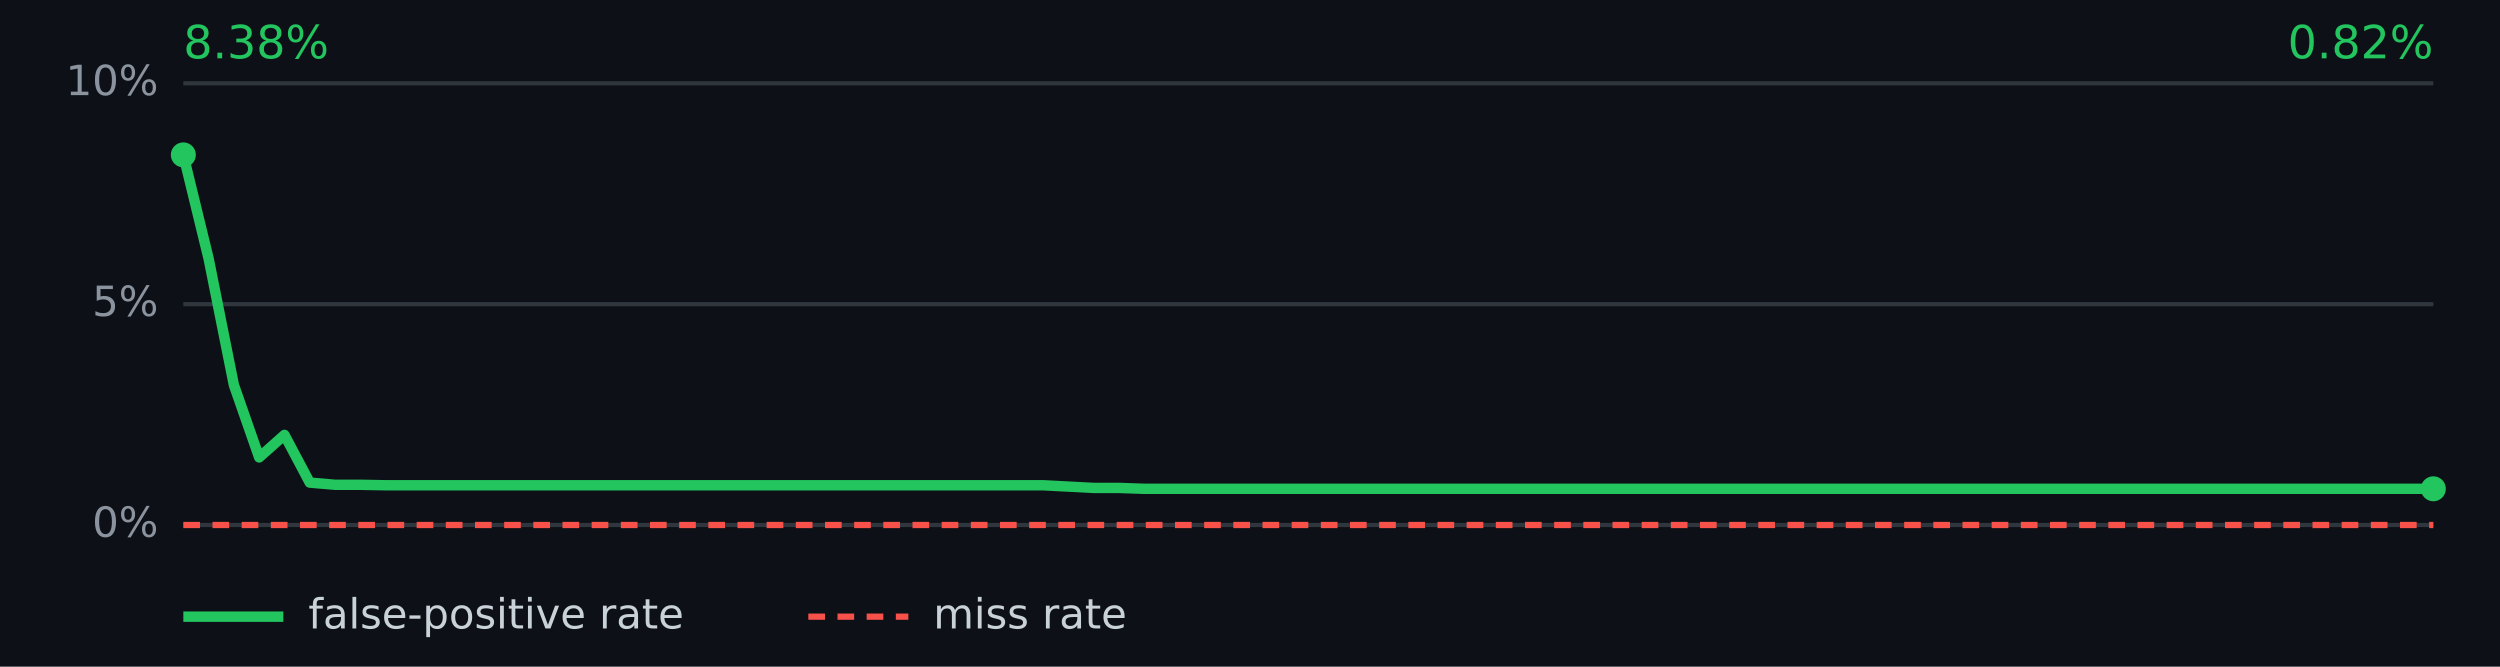
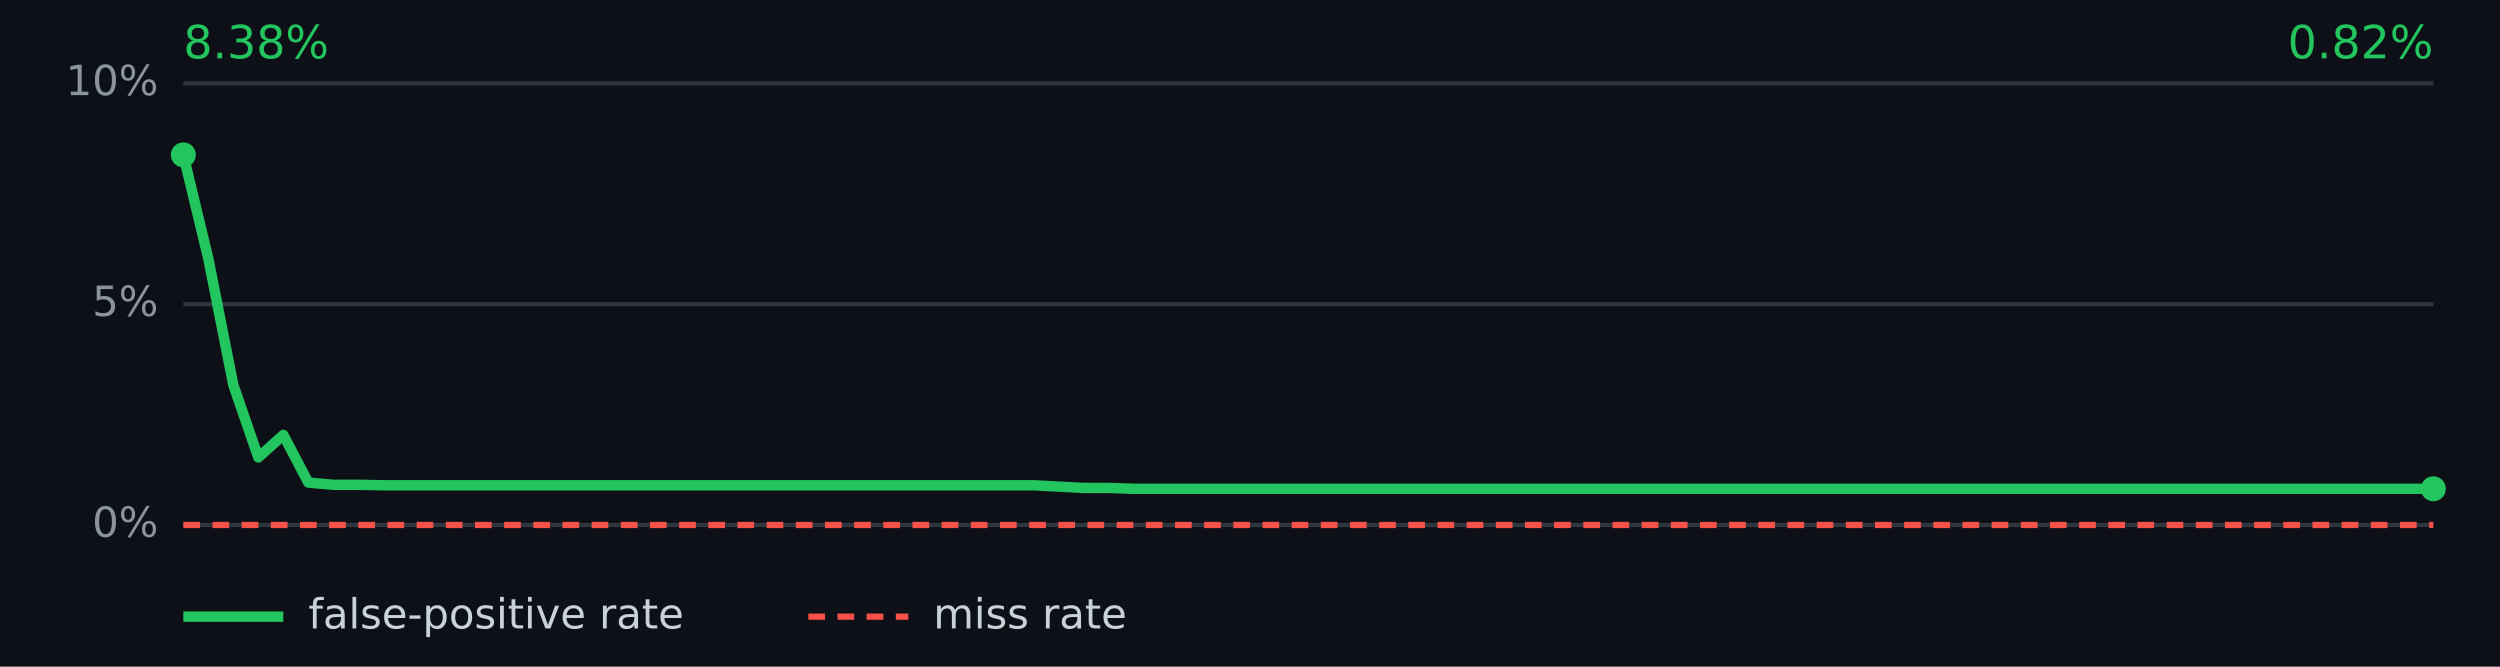
<svg xmlns="http://www.w3.org/2000/svg" width="600" height="160" role="img" aria-label="false-positive rate trend: 8.38% to 0.82%">
  <rect width="100%" height="160" fill="#0d1117" />
  <line x1="44" y1="20.00" x2="584" y2="20.00" stroke="#30363d" stroke-width="1" />
  <text x="38" y="20.00" font-family="Verdana,Geneva,DejaVu Sans,sans-serif" font-size="10" fill="#8b949e" text-anchor="end" dominant-baseline="middle">10%</text>
  <line x1="44" y1="73.00" x2="584" y2="73.00" stroke="#30363d" stroke-width="1" />
  <text x="38" y="73.00" font-family="Verdana,Geneva,DejaVu Sans,sans-serif" font-size="10" fill="#8b949e" text-anchor="end" dominant-baseline="middle">5%</text>
  <line x1="44" y1="126.00" x2="584" y2="126.00" stroke="#30363d" stroke-width="1" />
  <text x="38" y="126.00" font-family="Verdana,Geneva,DejaVu Sans,sans-serif" font-size="10" fill="#8b949e" text-anchor="end" dominant-baseline="middle">0%</text>
-   <polyline points="44.00,126.00 50.67,126.00 57.33,126.00 64.00,126.00 70.67,126.00 77.33,126.00 84.00,126.00 90.67,126.00 97.33,126.00 104.00,126.00 110.67,126.00 117.33,126.00 124.00,126.00 130.67,126.00 137.33,126.00 144.00,126.00 150.67,126.00 157.33,126.00 164.00,126.00 170.67,126.00 177.33,126.00 184.00,126.00 190.67,126.00 197.33,126.00 204.00,126.00 210.67,126.00 217.33,126.00 224.00,126.00 230.67,126.00 237.33,126.00 244.00,126.00 250.67,126.00 257.33,126.00 264.00,126.00 270.67,126.00 277.33,126.00 284.00,126.00 290.67,126.00 297.33,126.00 304.00,126.00 310.67,126.00 317.33,126.00 324.00,126.00 330.67,126.00 337.33,126.00 344.00,126.00 350.67,126.00 357.33,126.00 364.00,126.00 370.67,126.00 377.33,126.00 384.00,126.00 390.67,126.00 397.33,126.00 404.00,126.00 410.67,126.00 417.33,126.00 424.00,126.00 430.67,126.00 437.33,126.00 444.00,126.00 450.67,126.00 457.33,126.00 464.00,126.00 470.67,126.00 477.33,126.00 484.00,126.00 490.67,126.00 497.33,126.00 504.00,126.00 510.67,126.00 517.33,126.00 524.00,126.00 530.67,126.00 537.33,126.00 544.00,126.00 550.67,126.00 557.33,126.00 564.00,126.00 570.67,126.00 577.33,126.00 584.00,126.00" fill="none" stroke="#f85149" stroke-width="1.5" stroke-dasharray="4,3" />
-   <polyline points="44.00,37.17 50.07,62.08 56.13,92.40 62.20,109.78 68.27,104.38 74.34,115.82 80.40,116.35 86.47,116.35 92.54,116.46 98.61,116.46 104.67,116.46 110.74,116.46 116.81,116.46 122.88,116.46 128.94,116.46 135.01,116.46 141.08,116.46 147.15,116.46 153.21,116.46 159.28,116.46 165.35,116.46 171.42,116.46 177.48,116.46 183.55,116.46 189.62,116.46 195.69,116.46 201.75,116.46 207.82,116.46 213.89,116.46 219.96,116.46 226.02,116.46 232.09,116.46 238.16,116.46 244.22,116.46 250.29,116.46 256.36,116.78 262.43,117.10 268.49,117.10 274.56,117.31 280.63,117.31 286.70,117.31 292.76,117.31 298.83,117.31 304.90,117.31 310.97,117.31 317.03,117.31 323.10,117.31 329.17,117.31 335.24,117.31 341.30,117.31 347.37,117.31 353.44,117.31 359.51,117.31 365.57,117.31 371.64,117.31 377.71,117.31 383.78,117.31 389.84,117.31 395.91,117.31 401.98,117.31 408.04,117.31 414.11,117.31 420.18,117.31 426.25,117.31 432.31,117.31 438.38,117.31 444.45,117.31 450.52,117.31 456.58,117.31 462.65,117.31 468.72,117.31 474.79,117.31 480.85,117.31 486.92,117.31 492.99,117.31 499.06,117.31 505.12,117.31 511.19,117.31 517.26,117.31 523.33,117.31 529.39,117.31 535.46,117.31 541.53,117.31 547.60,117.31 553.66,117.31 559.73,117.31 565.80,117.31 571.87,117.31 577.93,117.31 584.00,117.31" fill="none" stroke="#22c55e" stroke-width="2.5" stroke-linejoin="round" />
+   <polyline points="44.00,126.00 50.59,126.00 57.17,126.00 63.76,126.00 70.34,126.00 76.93,126.00 83.51,126.00 90.10,126.00 96.68,126.00 103.27,126.00 109.85,126.00 116.44,126.00 123.02,126.00 129.61,126.00 136.20,126.00 142.78,126.00 149.37,126.00 155.95,126.00 162.54,126.00 169.12,126.00 175.71,126.00 182.29,126.00 188.88,126.00 195.46,126.00 202.05,126.00 208.63,126.00 215.22,126.00 221.80,126.00 228.39,126.00 234.98,126.00 241.56,126.00 248.15,126.00 254.73,126.00 261.32,126.00 267.90,126.00 274.49,126.00 281.07,126.00 287.66,126.00 294.24,126.00 300.83,126.00 307.41,126.00 314.00,126.00 320.59,126.00 327.17,126.00 333.76,126.00 340.34,126.00 346.93,126.00 353.51,126.00 360.10,126.00 366.68,126.00 373.27,126.00 379.85,126.00 386.44,126.00 393.02,126.00 399.61,126.00 406.20,126.00 412.78,126.00 419.37,126.00 425.95,126.00 432.54,126.00 439.12,126.00 445.71,126.00 452.29,126.00 458.88,126.00 465.46,126.00 472.05,126.00 478.63,126.00 485.22,126.00 491.80,126.00 498.39,126.00 504.98,126.00 511.56,126.00 518.15,126.00 524.73,126.00 531.32,126.00 537.90,126.00 544.49,126.00 551.07,126.00 557.66,126.00 564.24,126.00 570.83,126.00 577.41,126.00 584.00,126.00" fill="none" stroke="#f85149" stroke-width="1.5" stroke-dasharray="4,3" />
+   <polyline points="44.00,37.17 50.00,62.08 56.00,92.40 62.00,109.78 68.00,104.38 74.00,115.82 80.00,116.35 86.00,116.35 92.00,116.46 98.00,116.46 104.00,116.46 110.00,116.46 116.00,116.46 122.00,116.46 128.00,116.46 134.00,116.46 140.00,116.46 146.00,116.46 152.00,116.46 158.00,116.46 164.00,116.46 170.00,116.46 176.00,116.46 182.00,116.46 188.00,116.46 194.00,116.46 200.00,116.46 206.00,116.46 212.00,116.46 218.00,116.46 224.00,116.46 230.00,116.46 236.00,116.46 242.00,116.46 248.00,116.46 254.00,116.78 260.00,117.10 266.00,117.10 272.00,117.31 278.00,117.31 284.00,117.31 290.00,117.31 296.00,117.31 302.00,117.31 308.00,117.31 314.00,117.31 320.00,117.31 326.00,117.31 332.00,117.31 338.00,117.31 344.00,117.31 350.00,117.31 356.00,117.31 362.00,117.31 368.00,117.31 374.00,117.31 380.00,117.31 386.00,117.31 392.00,117.31 398.00,117.31 404.00,117.31 410.00,117.31 416.00,117.31 422.00,117.31 428.00,117.31 434.00,117.31 440.00,117.31 446.00,117.31 452.00,117.31 458.00,117.31 464.00,117.31 470.00,117.31 476.00,117.31 482.00,117.31 488.00,117.31 494.00,117.31 500.00,117.31 506.00,117.31 512.00,117.31 518.00,117.31 524.00,117.31 530.00,117.31 536.00,117.31 542.00,117.31 548.00,117.31 554.00,117.31 560.00,117.31 566.00,117.31 572.00,117.31 578.00,117.31 584.00,117.31" fill="none" stroke="#22c55e" stroke-width="2.5" stroke-linejoin="round" />
  <circle cx="44.00" cy="37.17" r="3" fill="#22c55e" />
  <circle cx="584.00" cy="117.31" r="3" fill="#22c55e" />
  <text x="44.00" y="14" font-family="Verdana,Geneva,DejaVu Sans,sans-serif" font-size="11" fill="#22c55e" text-anchor="start">8.38%</text>
  <text x="584.00" y="14" font-family="Verdana,Geneva,DejaVu Sans,sans-serif" font-size="11" fill="#22c55e" text-anchor="end">0.82%</text>
  <line x1="44" y1="148" x2="68" y2="148" stroke="#22c55e" stroke-width="2.5" />
  <text x="74" y="148" font-family="Verdana,Geneva,DejaVu Sans,sans-serif" font-size="10" fill="#c9d1d9" dominant-baseline="middle">false-positive rate</text>
  <line x1="194" y1="148" x2="218" y2="148" stroke="#f85149" stroke-width="1.5" stroke-dasharray="4,3" />
  <text x="224" y="148" font-family="Verdana,Geneva,DejaVu Sans,sans-serif" font-size="10" fill="#c9d1d9" dominant-baseline="middle">miss rate</text>
</svg>
